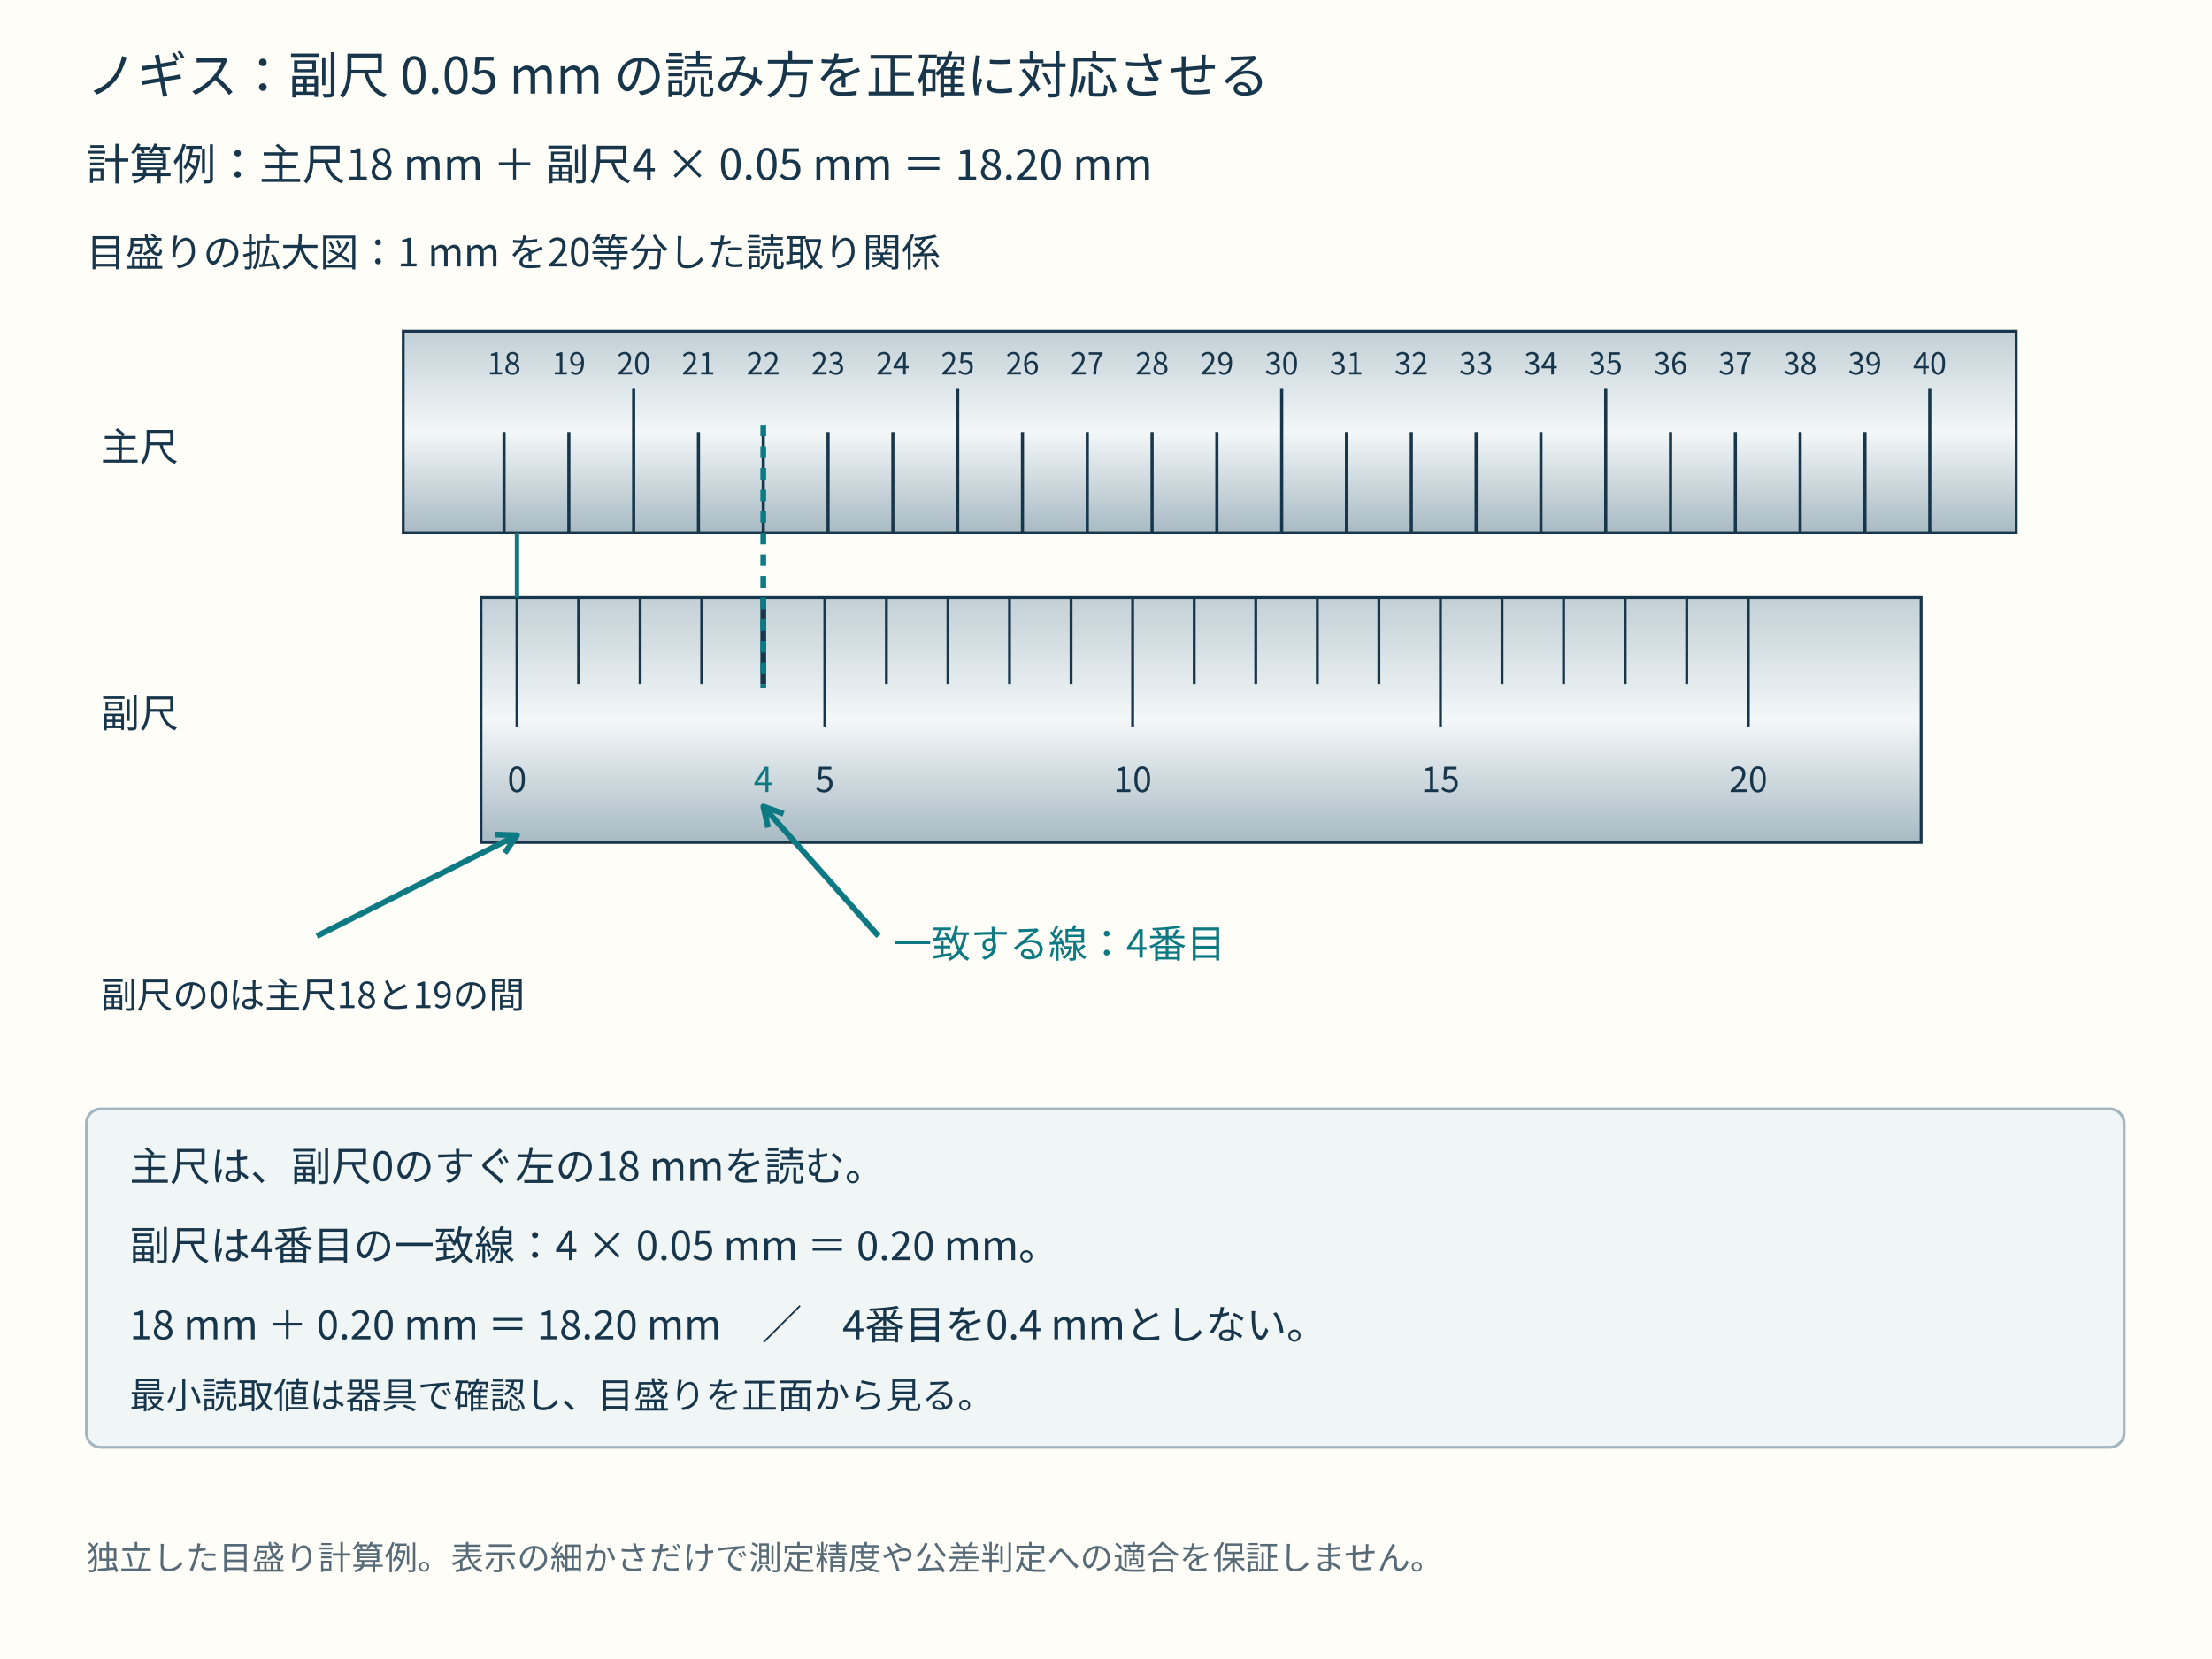
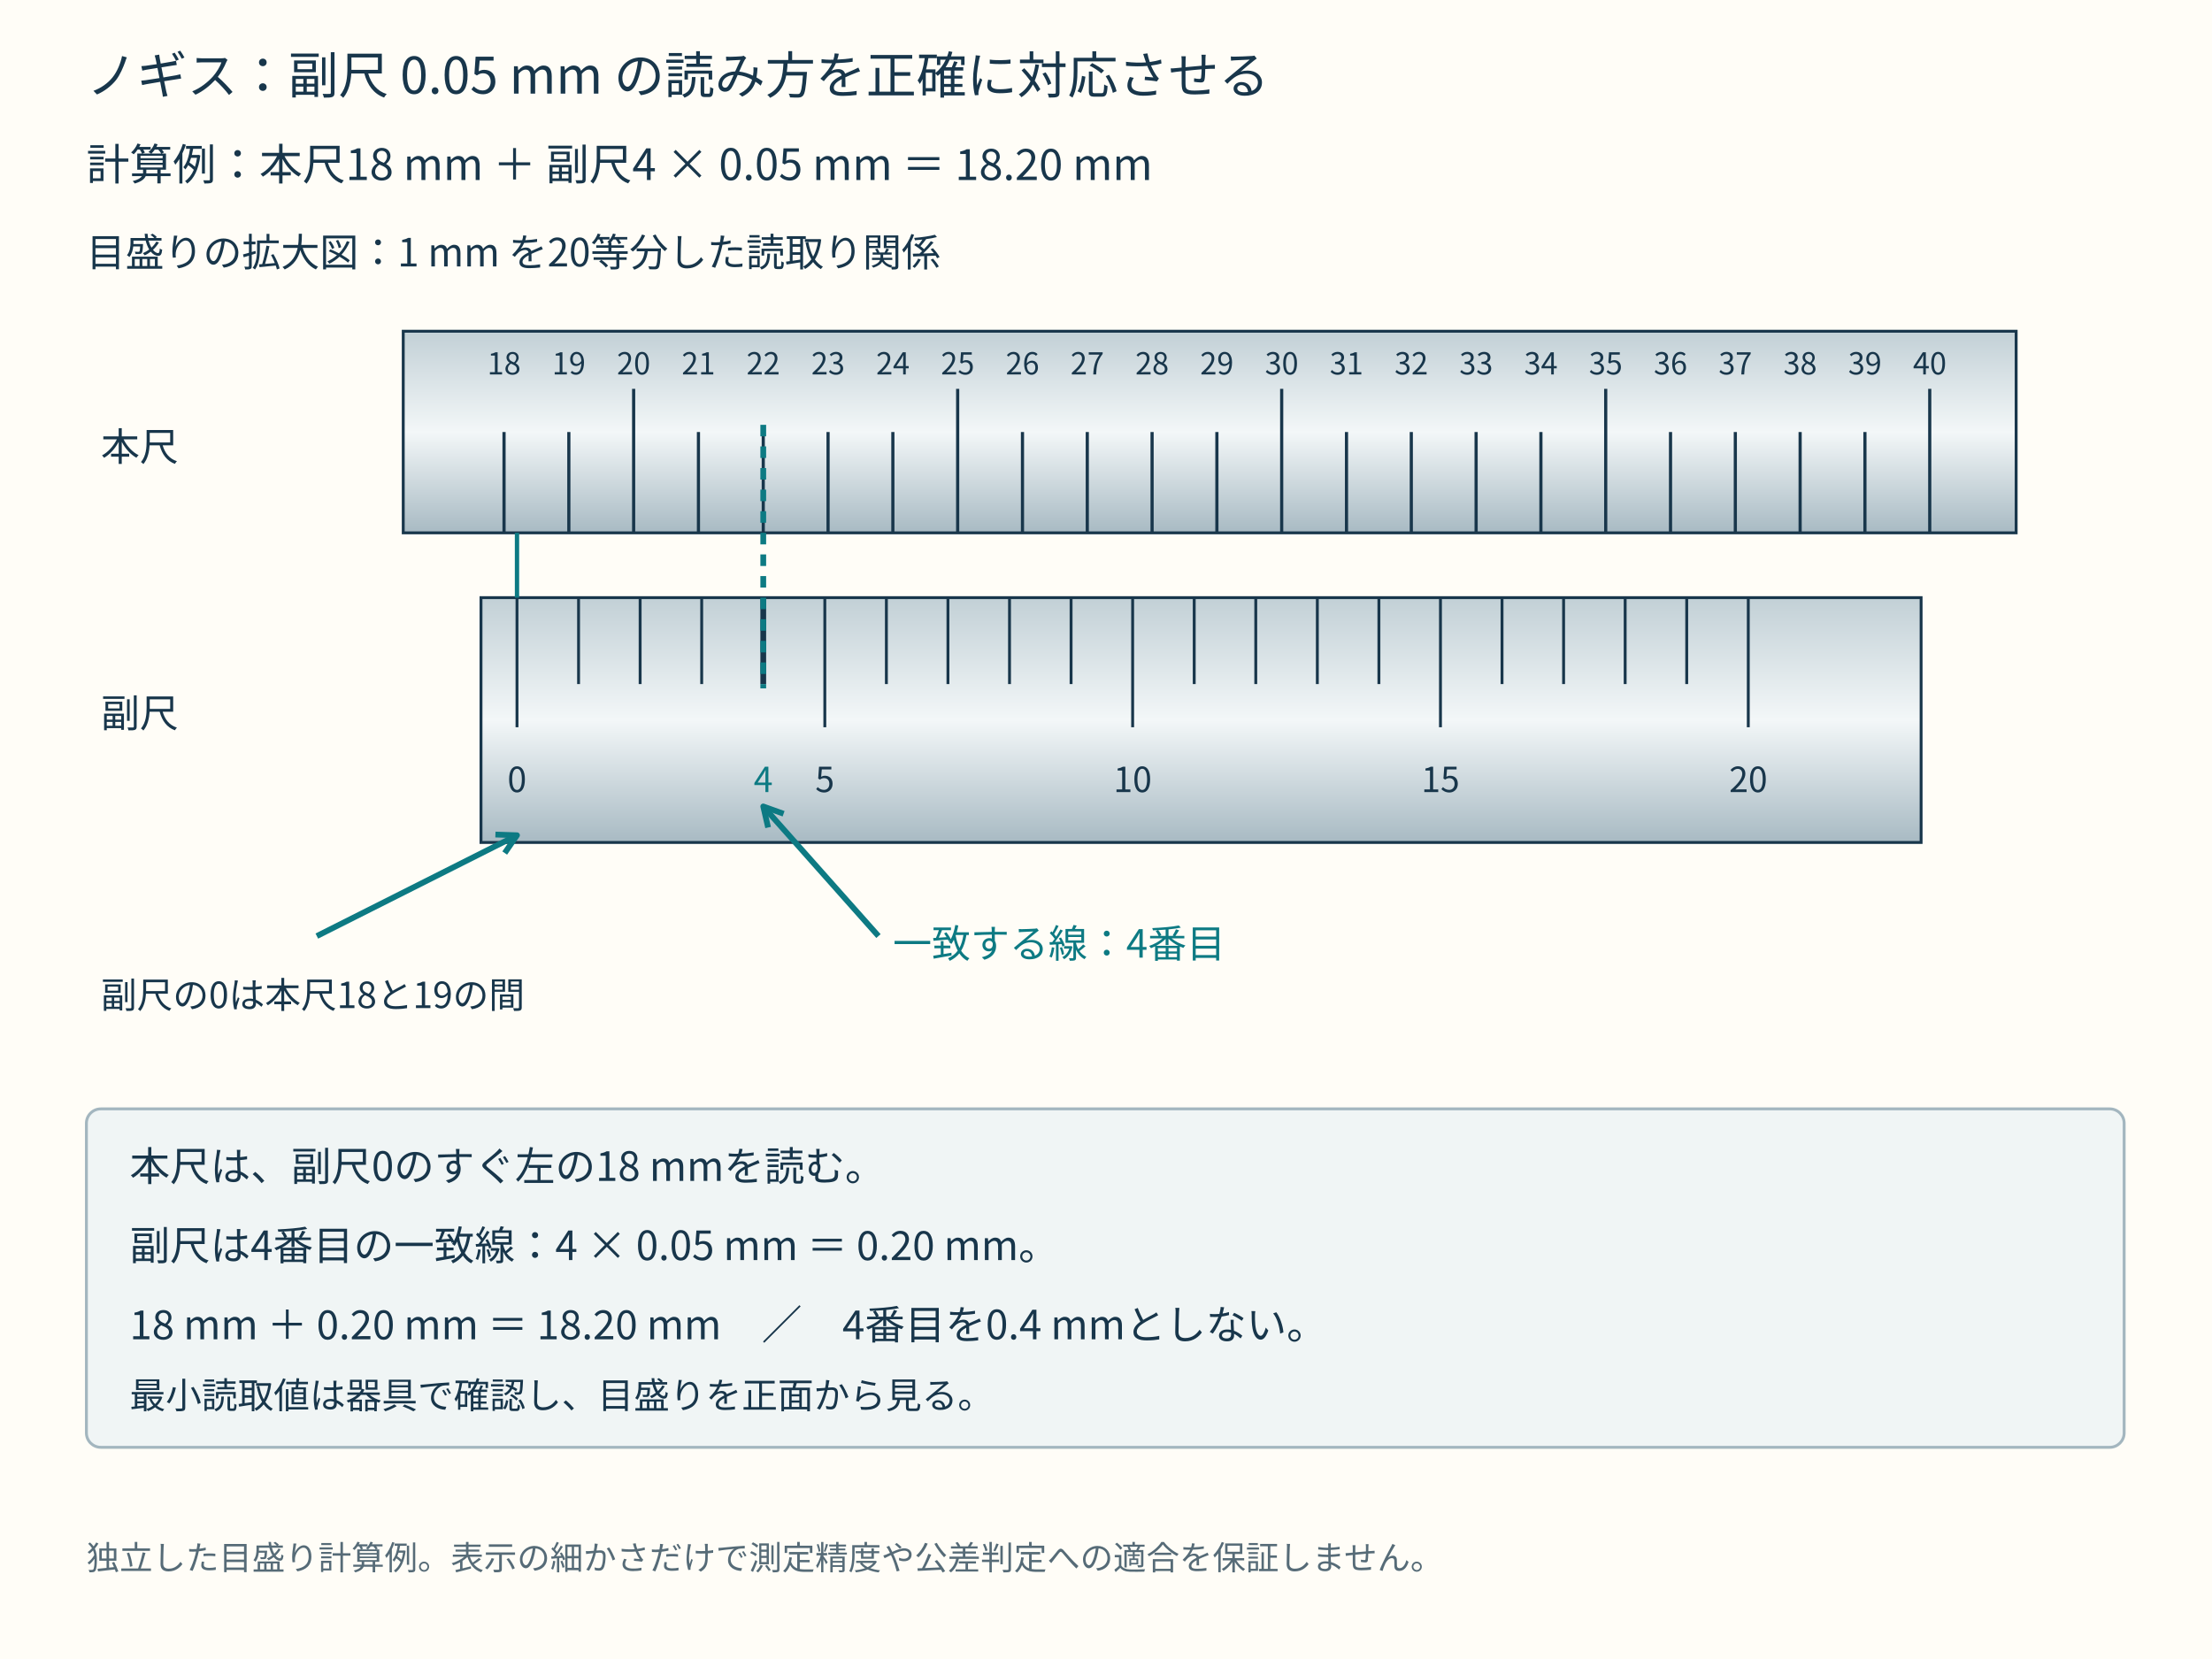
<svg xmlns="http://www.w3.org/2000/svg" width="1536" height="1152" viewBox="0 0 1536 1152">
  <defs>
    <linearGradient id="steel" x2="0" y2="1">
      <stop stop-color="#c2d0d6" />
      <stop offset=".5" stop-color="#f3f7f8" />
      <stop offset="1" stop-color="#a8bac3" />
    </linearGradient>
  </defs>
  <rect width="1536" height="1152" fill="#fffdf7" />
  <text x="60" y="65" font-family="Noto Sans CJK JP,sans-serif" font-size="35" fill="#18364b" text-anchor="start">ノギス：副尺 0.05 mm の読み方を正確に対応させる</text>
-   <text x="60" y="125" font-family="Noto Sans CJK JP,sans-serif" font-size="30" fill="#18364b" text-anchor="start">計算例：主尺18 mm ＋ 副尺4 × 0.05 mm ＝ 18.20 mm</text>
+   <text x="60" y="125" font-family="Noto Sans CJK JP,sans-serif" font-size="30" fill="#18364b" text-anchor="start">計算例：本尺18 mm ＋ 副尺4 × 0.05 mm ＝ 18.20 mm</text>
  <text x="60" y="185" font-family="Noto Sans CJK JP,sans-serif" font-size="27" fill="#18364b" text-anchor="start">目盛りの拡大図：1 mm を20等分した読取り関係</text>
  <rect x="280" y="230" width="1120" height="140" rx="0" fill="url(#steel)" stroke="#18364b" stroke-width="2" />
-   <text x="70" y="320" font-family="Noto Sans CJK JP,sans-serif" font-size="27" fill="#18364b" text-anchor="start">主尺</text>
+   <text x="70" y="320" font-family="Noto Sans CJK JP,sans-serif" font-size="27" fill="#18364b" text-anchor="start">本尺</text>
  <path d="M350 370L350 300" stroke="#18364b" stroke-width="2.2" fill="none" stroke-linejoin="round" />
  <text x="350" y="260" font-family="Noto Sans CJK JP,sans-serif" font-size="21" fill="#18364b" text-anchor="middle">18</text>
  <path d="M395 370L395 300" stroke="#18364b" stroke-width="2.2" fill="none" stroke-linejoin="round" />
  <text x="395" y="260" font-family="Noto Sans CJK JP,sans-serif" font-size="21" fill="#18364b" text-anchor="middle">19</text>
  <path d="M440 370L440 270" stroke="#18364b" stroke-width="2.2" fill="none" stroke-linejoin="round" />
  <text x="440" y="260" font-family="Noto Sans CJK JP,sans-serif" font-size="21" fill="#18364b" text-anchor="middle">20</text>
  <path d="M485 370L485 300" stroke="#18364b" stroke-width="2.2" fill="none" stroke-linejoin="round" />
  <text x="485" y="260" font-family="Noto Sans CJK JP,sans-serif" font-size="21" fill="#18364b" text-anchor="middle">21</text>
  <path d="M530 370L530 300" stroke="#18364b" stroke-width="2.2" fill="none" stroke-linejoin="round" />
  <text x="530" y="260" font-family="Noto Sans CJK JP,sans-serif" font-size="21" fill="#18364b" text-anchor="middle">22</text>
  <path d="M575 370L575 300" stroke="#18364b" stroke-width="2.2" fill="none" stroke-linejoin="round" />
  <text x="575" y="260" font-family="Noto Sans CJK JP,sans-serif" font-size="21" fill="#18364b" text-anchor="middle">23</text>
  <path d="M620 370L620 300" stroke="#18364b" stroke-width="2.2" fill="none" stroke-linejoin="round" />
  <text x="620" y="260" font-family="Noto Sans CJK JP,sans-serif" font-size="21" fill="#18364b" text-anchor="middle">24</text>
  <path d="M665 370L665 270" stroke="#18364b" stroke-width="2.2" fill="none" stroke-linejoin="round" />
  <text x="665" y="260" font-family="Noto Sans CJK JP,sans-serif" font-size="21" fill="#18364b" text-anchor="middle">25</text>
  <path d="M710 370L710 300" stroke="#18364b" stroke-width="2.2" fill="none" stroke-linejoin="round" />
  <text x="710" y="260" font-family="Noto Sans CJK JP,sans-serif" font-size="21" fill="#18364b" text-anchor="middle">26</text>
  <path d="M755 370L755 300" stroke="#18364b" stroke-width="2.2" fill="none" stroke-linejoin="round" />
  <text x="755" y="260" font-family="Noto Sans CJK JP,sans-serif" font-size="21" fill="#18364b" text-anchor="middle">27</text>
  <path d="M800 370L800 300" stroke="#18364b" stroke-width="2.2" fill="none" stroke-linejoin="round" />
  <text x="800" y="260" font-family="Noto Sans CJK JP,sans-serif" font-size="21" fill="#18364b" text-anchor="middle">28</text>
  <path d="M845 370L845 300" stroke="#18364b" stroke-width="2.2" fill="none" stroke-linejoin="round" />
  <text x="845" y="260" font-family="Noto Sans CJK JP,sans-serif" font-size="21" fill="#18364b" text-anchor="middle">29</text>
  <path d="M890 370L890 270" stroke="#18364b" stroke-width="2.2" fill="none" stroke-linejoin="round" />
  <text x="890" y="260" font-family="Noto Sans CJK JP,sans-serif" font-size="21" fill="#18364b" text-anchor="middle">30</text>
  <path d="M935 370L935 300" stroke="#18364b" stroke-width="2.2" fill="none" stroke-linejoin="round" />
  <text x="935" y="260" font-family="Noto Sans CJK JP,sans-serif" font-size="21" fill="#18364b" text-anchor="middle">31</text>
  <path d="M980 370L980 300" stroke="#18364b" stroke-width="2.2" fill="none" stroke-linejoin="round" />
  <text x="980" y="260" font-family="Noto Sans CJK JP,sans-serif" font-size="21" fill="#18364b" text-anchor="middle">32</text>
  <path d="M1025 370L1025 300" stroke="#18364b" stroke-width="2.2" fill="none" stroke-linejoin="round" />
  <text x="1025" y="260" font-family="Noto Sans CJK JP,sans-serif" font-size="21" fill="#18364b" text-anchor="middle">33</text>
  <path d="M1070 370L1070 300" stroke="#18364b" stroke-width="2.2" fill="none" stroke-linejoin="round" />
  <text x="1070" y="260" font-family="Noto Sans CJK JP,sans-serif" font-size="21" fill="#18364b" text-anchor="middle">34</text>
  <path d="M1115 370L1115 270" stroke="#18364b" stroke-width="2.2" fill="none" stroke-linejoin="round" />
  <text x="1115" y="260" font-family="Noto Sans CJK JP,sans-serif" font-size="21" fill="#18364b" text-anchor="middle">35</text>
  <path d="M1160 370L1160 300" stroke="#18364b" stroke-width="2.2" fill="none" stroke-linejoin="round" />
  <text x="1160" y="260" font-family="Noto Sans CJK JP,sans-serif" font-size="21" fill="#18364b" text-anchor="middle">36</text>
  <path d="M1205 370L1205 300" stroke="#18364b" stroke-width="2.2" fill="none" stroke-linejoin="round" />
  <text x="1205" y="260" font-family="Noto Sans CJK JP,sans-serif" font-size="21" fill="#18364b" text-anchor="middle">37</text>
  <path d="M1250 370L1250 300" stroke="#18364b" stroke-width="2.2" fill="none" stroke-linejoin="round" />
  <text x="1250" y="260" font-family="Noto Sans CJK JP,sans-serif" font-size="21" fill="#18364b" text-anchor="middle">38</text>
  <path d="M1295 370L1295 300" stroke="#18364b" stroke-width="2.2" fill="none" stroke-linejoin="round" />
  <text x="1295" y="260" font-family="Noto Sans CJK JP,sans-serif" font-size="21" fill="#18364b" text-anchor="middle">39</text>
  <path d="M1340 370L1340 270" stroke="#18364b" stroke-width="2.2" fill="none" stroke-linejoin="round" />
  <text x="1340" y="260" font-family="Noto Sans CJK JP,sans-serif" font-size="21" fill="#18364b" text-anchor="middle">40</text>
  <rect x="334" y="415" width="1000" height="170" rx="0" fill="url(#steel)" stroke="#18364b" stroke-width="2" />
  <text x="70" y="505" font-family="Noto Sans CJK JP,sans-serif" font-size="27" fill="#18364b" text-anchor="start">副尺</text>
  <path d="M359 415L359 505" stroke="#18364b" stroke-width="2" fill="none" stroke-linejoin="round" />
  <text x="359" y="550" font-family="Noto Sans CJK JP,sans-serif" font-size="24" fill="#18364b" text-anchor="middle">0</text>
  <path d="M401.75 415L401.75 475" stroke="#18364b" stroke-width="2" fill="none" stroke-linejoin="round" />
  <path d="M444.5 415L444.5 475" stroke="#18364b" stroke-width="2" fill="none" stroke-linejoin="round" />
  <path d="M487.25 415L487.25 475" stroke="#18364b" stroke-width="2" fill="none" stroke-linejoin="round" />
  <path d="M530 415L530 475" stroke="#18364b" stroke-width="4" fill="none" stroke-linejoin="round" />
  <text x="530" y="550" font-family="Noto Sans CJK JP,sans-serif" font-size="24" fill="#0d7a83" text-anchor="middle">4</text>
  <path d="M572.75 415L572.75 505" stroke="#18364b" stroke-width="2" fill="none" stroke-linejoin="round" />
  <text x="572.75" y="550" font-family="Noto Sans CJK JP,sans-serif" font-size="24" fill="#18364b" text-anchor="middle">5</text>
  <path d="M615.5 415L615.5 475" stroke="#18364b" stroke-width="2" fill="none" stroke-linejoin="round" />
  <path d="M658.25 415L658.25 475" stroke="#18364b" stroke-width="2" fill="none" stroke-linejoin="round" />
  <path d="M701 415L701 475" stroke="#18364b" stroke-width="2" fill="none" stroke-linejoin="round" />
  <path d="M743.75 415L743.75 475" stroke="#18364b" stroke-width="2" fill="none" stroke-linejoin="round" />
  <path d="M786.5 415L786.5 505" stroke="#18364b" stroke-width="2" fill="none" stroke-linejoin="round" />
  <text x="786.5" y="550" font-family="Noto Sans CJK JP,sans-serif" font-size="24" fill="#18364b" text-anchor="middle">10</text>
  <path d="M829.25 415L829.25 475" stroke="#18364b" stroke-width="2" fill="none" stroke-linejoin="round" />
  <path d="M872 415L872 475" stroke="#18364b" stroke-width="2" fill="none" stroke-linejoin="round" />
  <path d="M914.75 415L914.75 475" stroke="#18364b" stroke-width="2" fill="none" stroke-linejoin="round" />
  <path d="M957.5 415L957.5 475" stroke="#18364b" stroke-width="2" fill="none" stroke-linejoin="round" />
  <path d="M1000.25 415L1000.25 505" stroke="#18364b" stroke-width="2" fill="none" stroke-linejoin="round" />
  <text x="1000.25" y="550" font-family="Noto Sans CJK JP,sans-serif" font-size="24" fill="#18364b" text-anchor="middle">15</text>
  <path d="M1043 415L1043 475" stroke="#18364b" stroke-width="2" fill="none" stroke-linejoin="round" />
  <path d="M1085.75 415L1085.75 475" stroke="#18364b" stroke-width="2" fill="none" stroke-linejoin="round" />
  <path d="M1128.5 415L1128.5 475" stroke="#18364b" stroke-width="2" fill="none" stroke-linejoin="round" />
  <path d="M1171.25 415L1171.25 475" stroke="#18364b" stroke-width="2" fill="none" stroke-linejoin="round" />
  <path d="M1214 415L1214 505" stroke="#18364b" stroke-width="2" fill="none" stroke-linejoin="round" />
  <text x="1214" y="550" font-family="Noto Sans CJK JP,sans-serif" font-size="24" fill="#18364b" text-anchor="middle">20</text>
  <path d="M530 295L530 478" stroke="#0d7a83" stroke-width="4" fill="none" stroke-linejoin="round" stroke-dasharray="8 7" />
  <path d="M610 650L530 560" stroke="#0d7a83" stroke-width="4" fill="none" stroke-linejoin="round" />
  <path d="M544.12 565.061L530 560L533.371 574.616" stroke="#0d7a83" stroke-width="4" fill="none" stroke-linejoin="round" />
  <text x="620" y="665" font-family="Noto Sans CJK JP,sans-serif" font-size="27" fill="#0d7a83" text-anchor="start">一致する線：4番目</text>
  <path d="M359 370L359 415" stroke="#0d7a83" stroke-width="3" fill="none" stroke-linejoin="round" />
  <path d="M220 650L359 580" stroke="#0d7a83" stroke-width="4" fill="none" stroke-linejoin="round" />
  <path d="M350.478 592.344L359 580L344.008 579.498" stroke="#0d7a83" stroke-width="4" fill="none" stroke-linejoin="round" />
-   <text x="70" y="700" font-family="Noto Sans CJK JP,sans-serif" font-size="25" fill="#18364b" text-anchor="start">副尺の0は主尺18と19の間</text>
+   <text x="70" y="700" font-family="Noto Sans CJK JP,sans-serif" font-size="25" fill="#18364b" text-anchor="start">副尺の0は本尺18と19の間</text>
  <rect x="60" y="770" width="1415" height="235" rx="10" fill="#f0f5f5" stroke="#a3b6bf" stroke-width="2" />
-   <text x="90" y="820" font-family="Noto Sans CJK JP,sans-serif" font-size="28" fill="#18364b" text-anchor="start">主尺は、副尺0のすぐ左の18 mmを読む。</text>
+   <text x="90" y="820" font-family="Noto Sans CJK JP,sans-serif" font-size="28" fill="#18364b" text-anchor="start">本尺は、副尺0のすぐ左の18 mmを読む。</text>
  <text x="90" y="875" font-family="Noto Sans CJK JP,sans-serif" font-size="28" fill="#18364b" text-anchor="start">副尺は4番目の一致線：4 × 0.05 mm ＝ 0.20 mm。</text>
  <text x="90" y="930" font-family="Noto Sans CJK JP,sans-serif" font-size="28" fill="#18364b" text-anchor="start">18 mm ＋ 0.20 mm ＝ 18.20 mm　／　4番目を0.4 mmとしない。</text>
  <text x="90" y="978" font-family="Noto Sans CJK JP,sans-serif" font-size="25" fill="#18364b" text-anchor="start">最小読取値は器具で確認し、目盛りを正面から見る。</text>
  <text x="60" y="1090" font-family="Noto Sans CJK JP,sans-serif" font-size="23" fill="#566b77" text-anchor="start">独立した目盛り計算例。表示の細かさだけで測定精度や公差判定への適合を保証しません。</text>
</svg>
